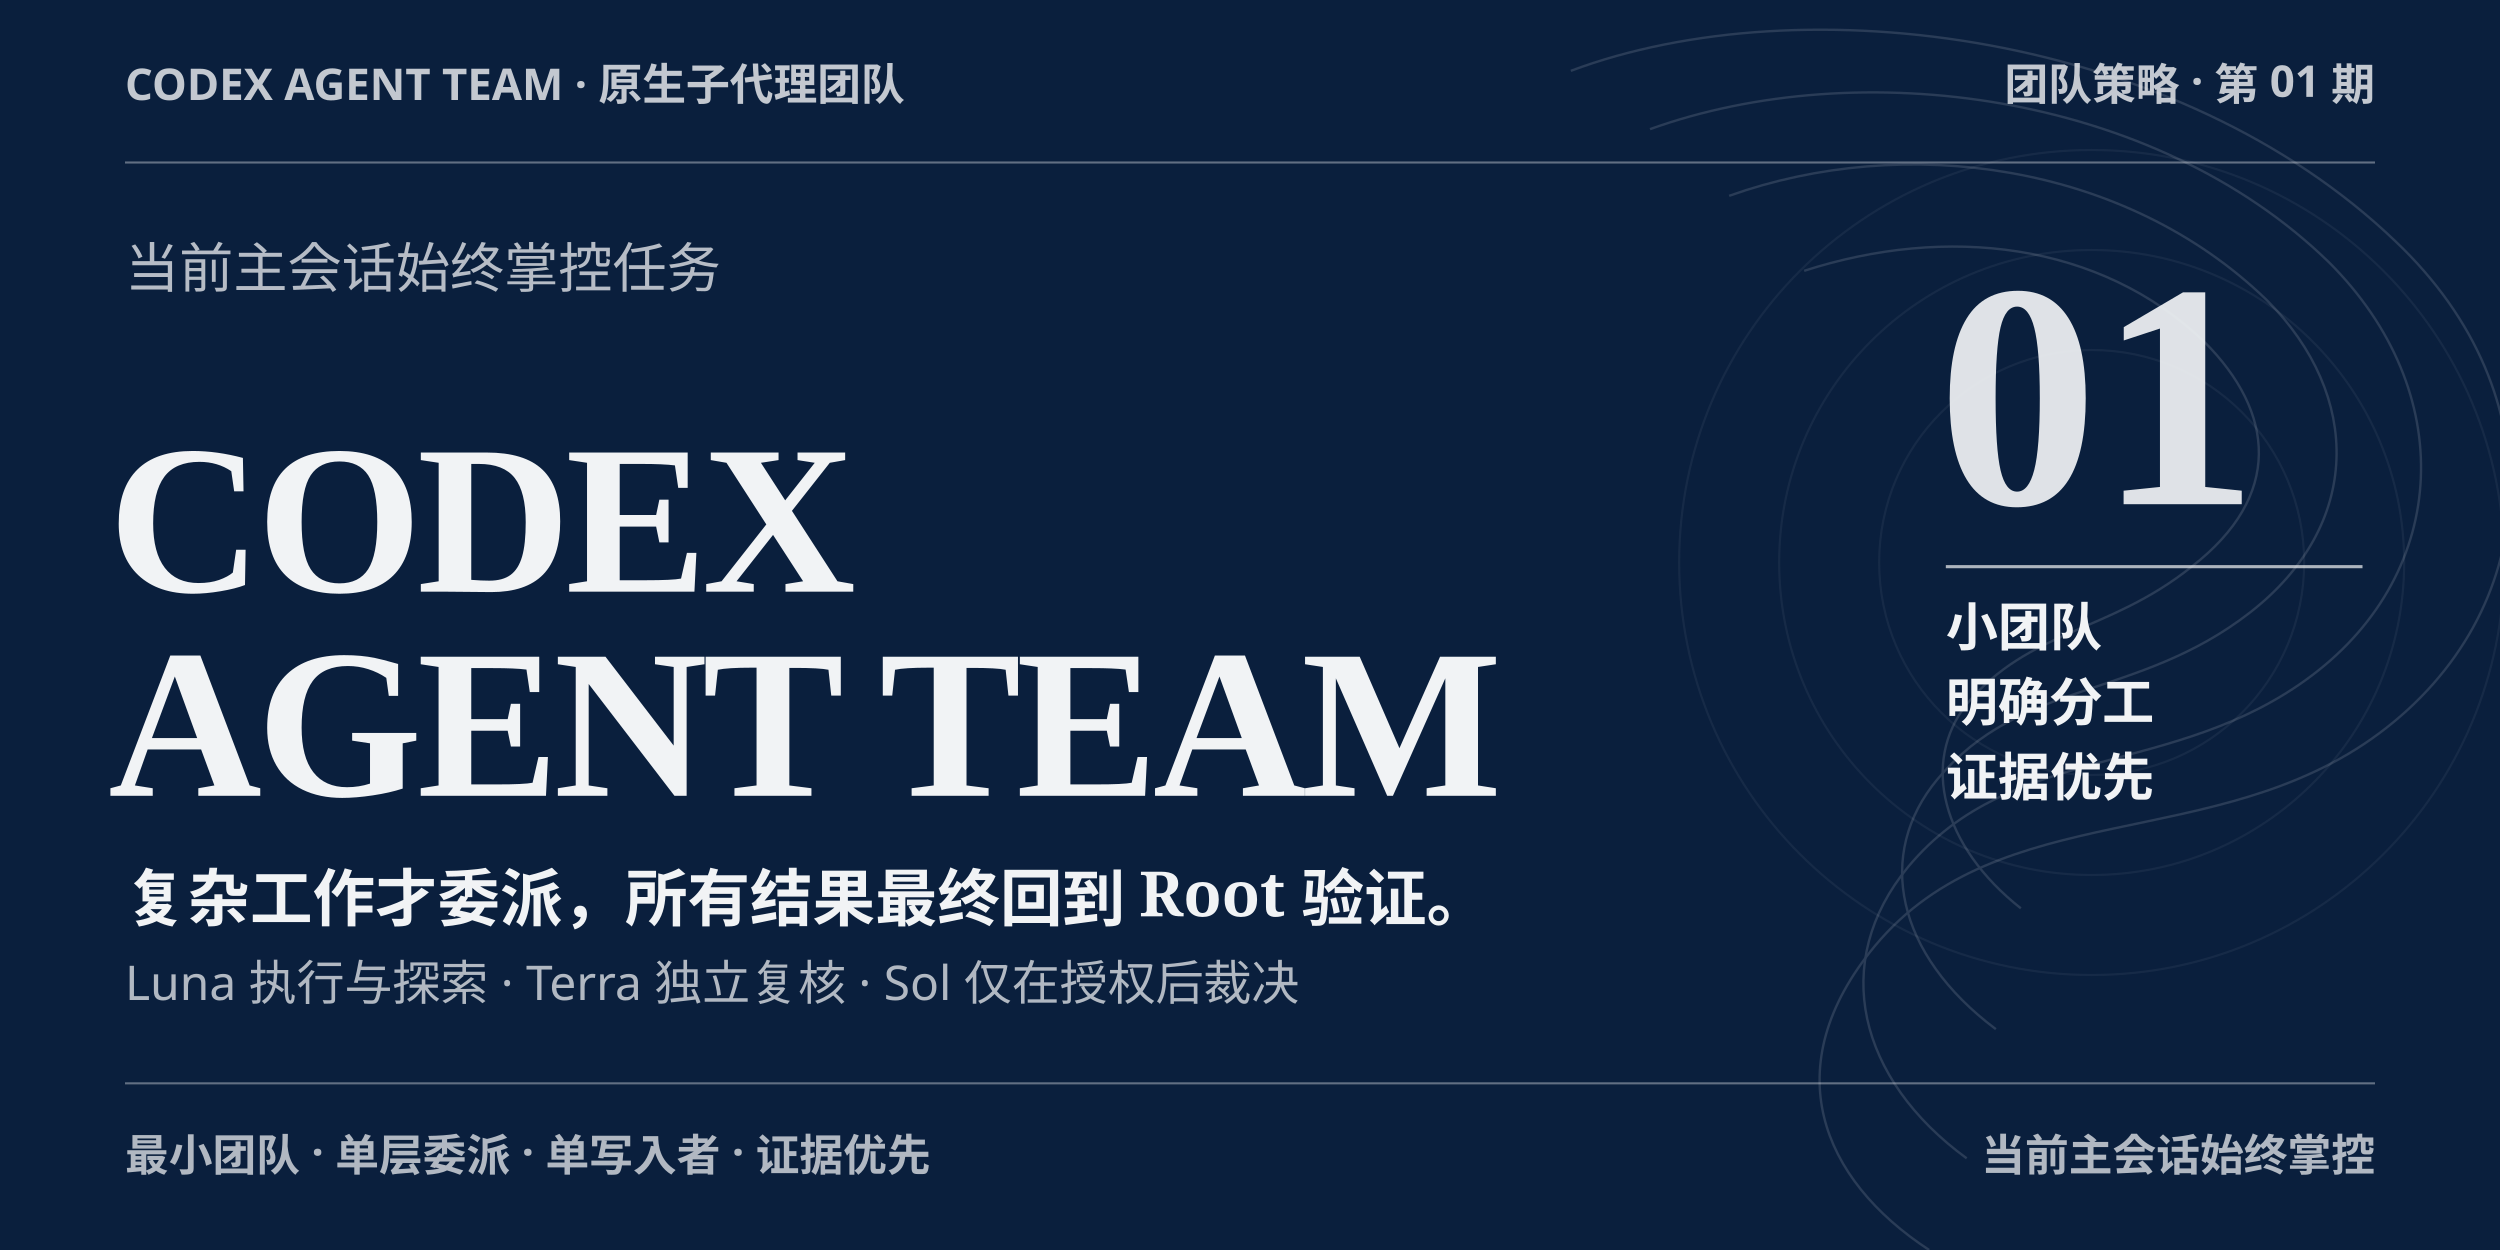
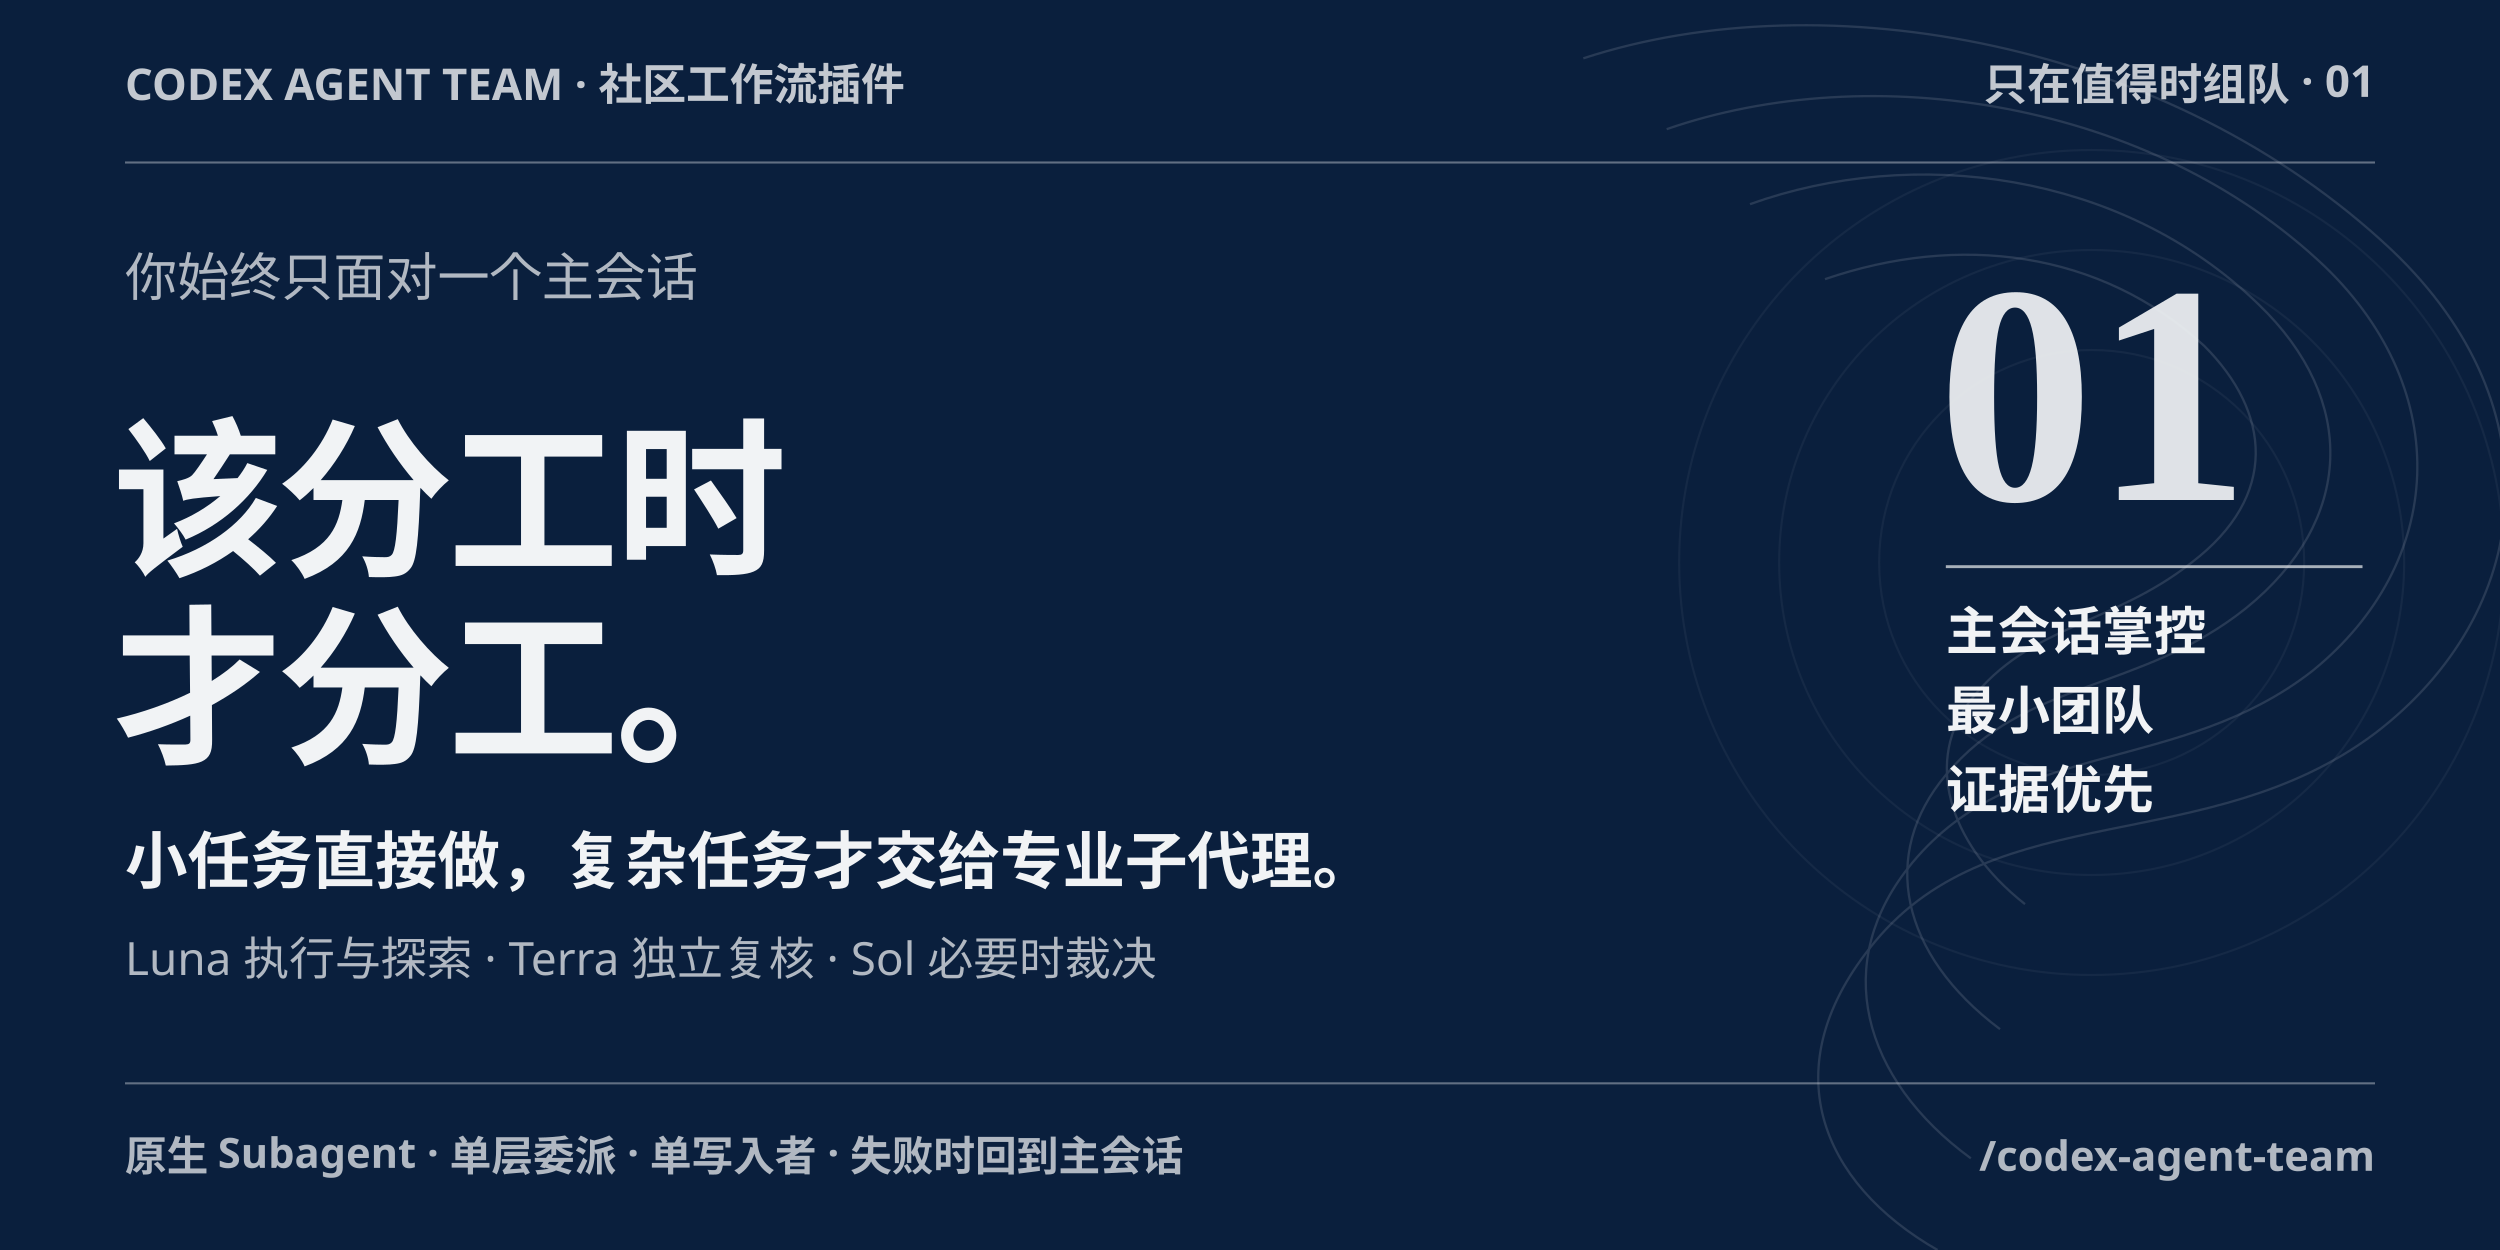
<svg xmlns="http://www.w3.org/2000/svg" width="1200" height="600" viewBox="0 0 1200 600" role="img" aria-labelledby="title desc">
  <rect width="1200" height="600" fill="#0a1f3d" />
-   <g fill="none" stroke="#f1f3f5" stroke-width="1.15" opacity="0.14">
-     <path d="M754 34 C866 -8 1046 16 1150 116 C1228 190 1220 294 1142 352 C1064 410 960 382 900 454 C852 512 874 566 926 600" />
-     <path d="M792 62 C892 26 1034 44 1118 126 C1180 188 1176 274 1110 324 C1044 374 966 356 916 416 C878 462 892 518 944 556" />
-     <path d="M830 94 C914 64 1020 78 1088 144 C1134 190 1134 252 1080 294 C1026 336 970 326 930 374 C900 410 910 458 958 494" />
-     <path d="M866 130 C934 108 1008 116 1058 164 C1092 198 1096 238 1052 272 C1012 304 974 302 944 338 C922 366 932 406 970 436" />
+   <g fill="none" stroke="#f1f3f5" stroke-width="1.1" opacity="0.13">
+     <path d="M760 28 C876 -10 1042 20 1148 120 C1228 196 1216 294 1140 352 C1060 412 958 382 900 452 C850 512 874 568 930 600" />
+     <path d="M800 62 C898 28 1032 48 1116 128 C1178 188 1174 270 1110 322 C1046 372 968 354 918 414 C878 462 894 518 946 556" />
+     <path d="M840 98 C918 70 1018 82 1084 146 C1132 192 1130 250 1078 292 C1028 332 972 326 934 372 C902 410 912 458 960 494" />
+     <path d="M876 134 C940 112 1008 120 1058 166 C1090 198 1094 238 1052 270 C1014 300 974 300 946 336 C924 364 934 404 972 434" />
  </g>
-   <g fill="none" stroke="#f1f3f5" stroke-width="1" opacity="0.055">
+   <g fill="none" stroke="#f1f3f5" stroke-width="1" opacity="0.05">
    <circle cx="1004" cy="270" r="198" />
    <circle cx="1004" cy="270" r="150" />
    <circle cx="1004" cy="270" r="102" />
  </g>
  <line x1="60" y1="78" x2="1140" y2="78" stroke="#f1f3f5" stroke-width="1" opacity="0.38" />
  <line x1="60" y1="520" x2="1140" y2="520" stroke="#f1f3f5" stroke-width="1" opacity="0.38" />
-   <text x="60" y="48" font-family="Noto Sans SC, PingFang SC, Microsoft YaHei, sans-serif" font-size="21" font-weight="600" fill="#f1f3f5" opacity="0.8">CODEX AGENT TEAM · 原生子代理团队</text>
-   <text x="1140" y="48" text-anchor="end" font-family="Noto Sans SC, PingFang SC, Microsoft YaHei, sans-serif" font-size="21" font-weight="600" fill="#f1f3f5" opacity="0.8">团队策略 · 第 01 期</text>
-   <text x="60" y="138" font-family="Noto Sans SC, PingFang SC, Microsoft YaHei, sans-serif" font-size="26" font-weight="500" fill="#f1f3f5" opacity="0.74">当前主会话始终掌控任务</text>
-   <text x="52" y="284" font-family="Playfair Display, Georgia, Times New Roman, serif" font-size="102" font-weight="700" letter-spacing="-2.4" fill="#f1f3f5">CODEX</text>
-   <text x="52" y="382" font-family="Playfair Display, Georgia, Times New Roman, serif" font-size="102" font-weight="700" letter-spacing="-2.4" fill="#f1f3f5">AGENT TEAM</text>
-   <text x="60" y="442" font-family="Noto Serif SC, Songti SC, STSong, Georgia, serif" font-size="30" font-weight="600" fill="#f1f3f5">复杂工作才委派，所有结果最终回到 Root 验证。</text>
-   <text x="60" y="480" font-family="Noto Sans SC, PingFang SC, Microsoft YaHei, sans-serif" font-size="23" font-weight="500" fill="#f1f3f5" opacity="0.72">Luna 执行与探索 · Terra 独立复核 · Sol 仅在授权后裁决</text>
-   <g transform="translate(930 132)">
-     <text x="0" y="110" font-family="Playfair Display, Georgia, Times New Roman, serif" font-size="154" font-weight="700" fill="#f1f3f5" opacity="0.92">01</text>
-     <line x1="4" y1="140" x2="204" y2="140" stroke="#f1f3f5" stroke-width="1.5" opacity="0.7" />
-     <text x="4" y="178" font-family="Noto Serif SC, Songti SC, STSong, Georgia, serif" font-size="25" font-weight="600" fill="#f1f3f5">小团队</text>
-     <text x="4" y="214" font-family="Noto Serif SC, Songti SC, STSong, Georgia, serif" font-size="25" font-weight="600" fill="#f1f3f5">明确分工</text>
-     <text x="4" y="250" font-family="Noto Serif SC, Songti SC, STSong, Georgia, serif" font-size="25" font-weight="600" fill="#f1f3f5">证据优先</text>
+   <text x="60" y="48" font-family="Noto Sans SC, PingFang SC, Microsoft YaHei, sans-serif" font-size="21" font-weight="600" fill="#f1f3f5" opacity="0.8">CODEX AGENT TEAM · 社区工作流插件</text>
+   <text x="1140" y="48" text-anchor="end" font-family="Noto Sans SC, PingFang SC, Microsoft YaHei, sans-serif" font-size="21" font-weight="600" fill="#f1f3f5" opacity="0.8">只在值得时组队 · 01</text>
+   <text x="60" y="142" font-family="Noto Sans SC, PingFang SC, Microsoft YaHei, sans-serif" font-size="25" font-weight="500" fill="#f1f3f5" opacity="0.72">你始终只面对一个主会话</text>
+   <text x="54" y="270" font-family="Noto Serif SC, Songti SC, STSong, Georgia, serif" font-size="82" font-weight="700" letter-spacing="-1.5" fill="#f1f3f5">该分工时</text>
+   <text x="54" y="360" font-family="Noto Serif SC, Songti SC, STSong, Georgia, serif" font-size="82" font-weight="700" letter-spacing="-1.5" fill="#f1f3f5">才分工。</text>
+   <text x="60" y="424" font-family="Noto Serif SC, Songti SC, STSong, Georgia, serif" font-size="30" font-weight="600" fill="#f1f3f5">小任务直接做，复杂任务才交给专业子代理。</text>
+   <text x="60" y="468" font-family="Noto Sans SC, PingFang SC, Microsoft YaHei, sans-serif" font-size="22" font-weight="500" fill="#f1f3f5" opacity="0.72">Luna 执行与探索 · Terra 独立复核 · Sol 必要时裁决</text>
+   <g transform="translate(930 136)">
+     <text x="0" y="104" font-family="Playfair Display, Georgia, Times New Roman, serif" font-size="150" font-weight="700" fill="#f1f3f5" opacity="0.92">01</text>
+     <line x1="4" y1="136" x2="204" y2="136" stroke="#f1f3f5" stroke-width="1.4" opacity="0.68" />
+     <text x="4" y="176" font-family="Noto Serif SC, Songti SC, STSong, Georgia, serif" font-size="25" font-weight="600" fill="#f1f3f5">主会话掌控</text>
+     <text x="4" y="214" font-family="Noto Serif SC, Songti SC, STSong, Georgia, serif" font-size="25" font-weight="600" fill="#f1f3f5">最小团队</text>
+     <text x="4" y="252" font-family="Noto Serif SC, Songti SC, STSong, Georgia, serif" font-size="25" font-weight="600" fill="#f1f3f5">证据优先</text>
  </g>
-   <text x="60" y="562" font-family="Noto Sans SC, PingFang SC, Microsoft YaHei, sans-serif" font-size="21" font-weight="600" fill="#f1f3f5" opacity="0.72">最小团队 · 单层委派 · 单写入者 · 证据优先</text>
-   <text x="1140" y="562" text-anchor="end" font-family="Noto Sans SC, PingFang SC, Microsoft YaHei, sans-serif" font-size="21" font-weight="600" fill="#f1f3f5" opacity="0.72">当前主会话始终掌控</text>
+   <text x="60" y="562" font-family="Noto Sans SC, PingFang SC, Microsoft YaHei, sans-serif" font-size="20" font-weight="600" fill="#f1f3f5" opacity="0.72">原生 Subagent · 单层委派 · 单写入者 · 失败时回到主会话</text>
+   <text x="1140" y="562" text-anchor="end" font-family="Noto Sans SC, PingFang SC, Microsoft YaHei, sans-serif" font-size="20" font-weight="600" fill="#f1f3f5" opacity="0.72">/codex-agent-team</text>
</svg>
